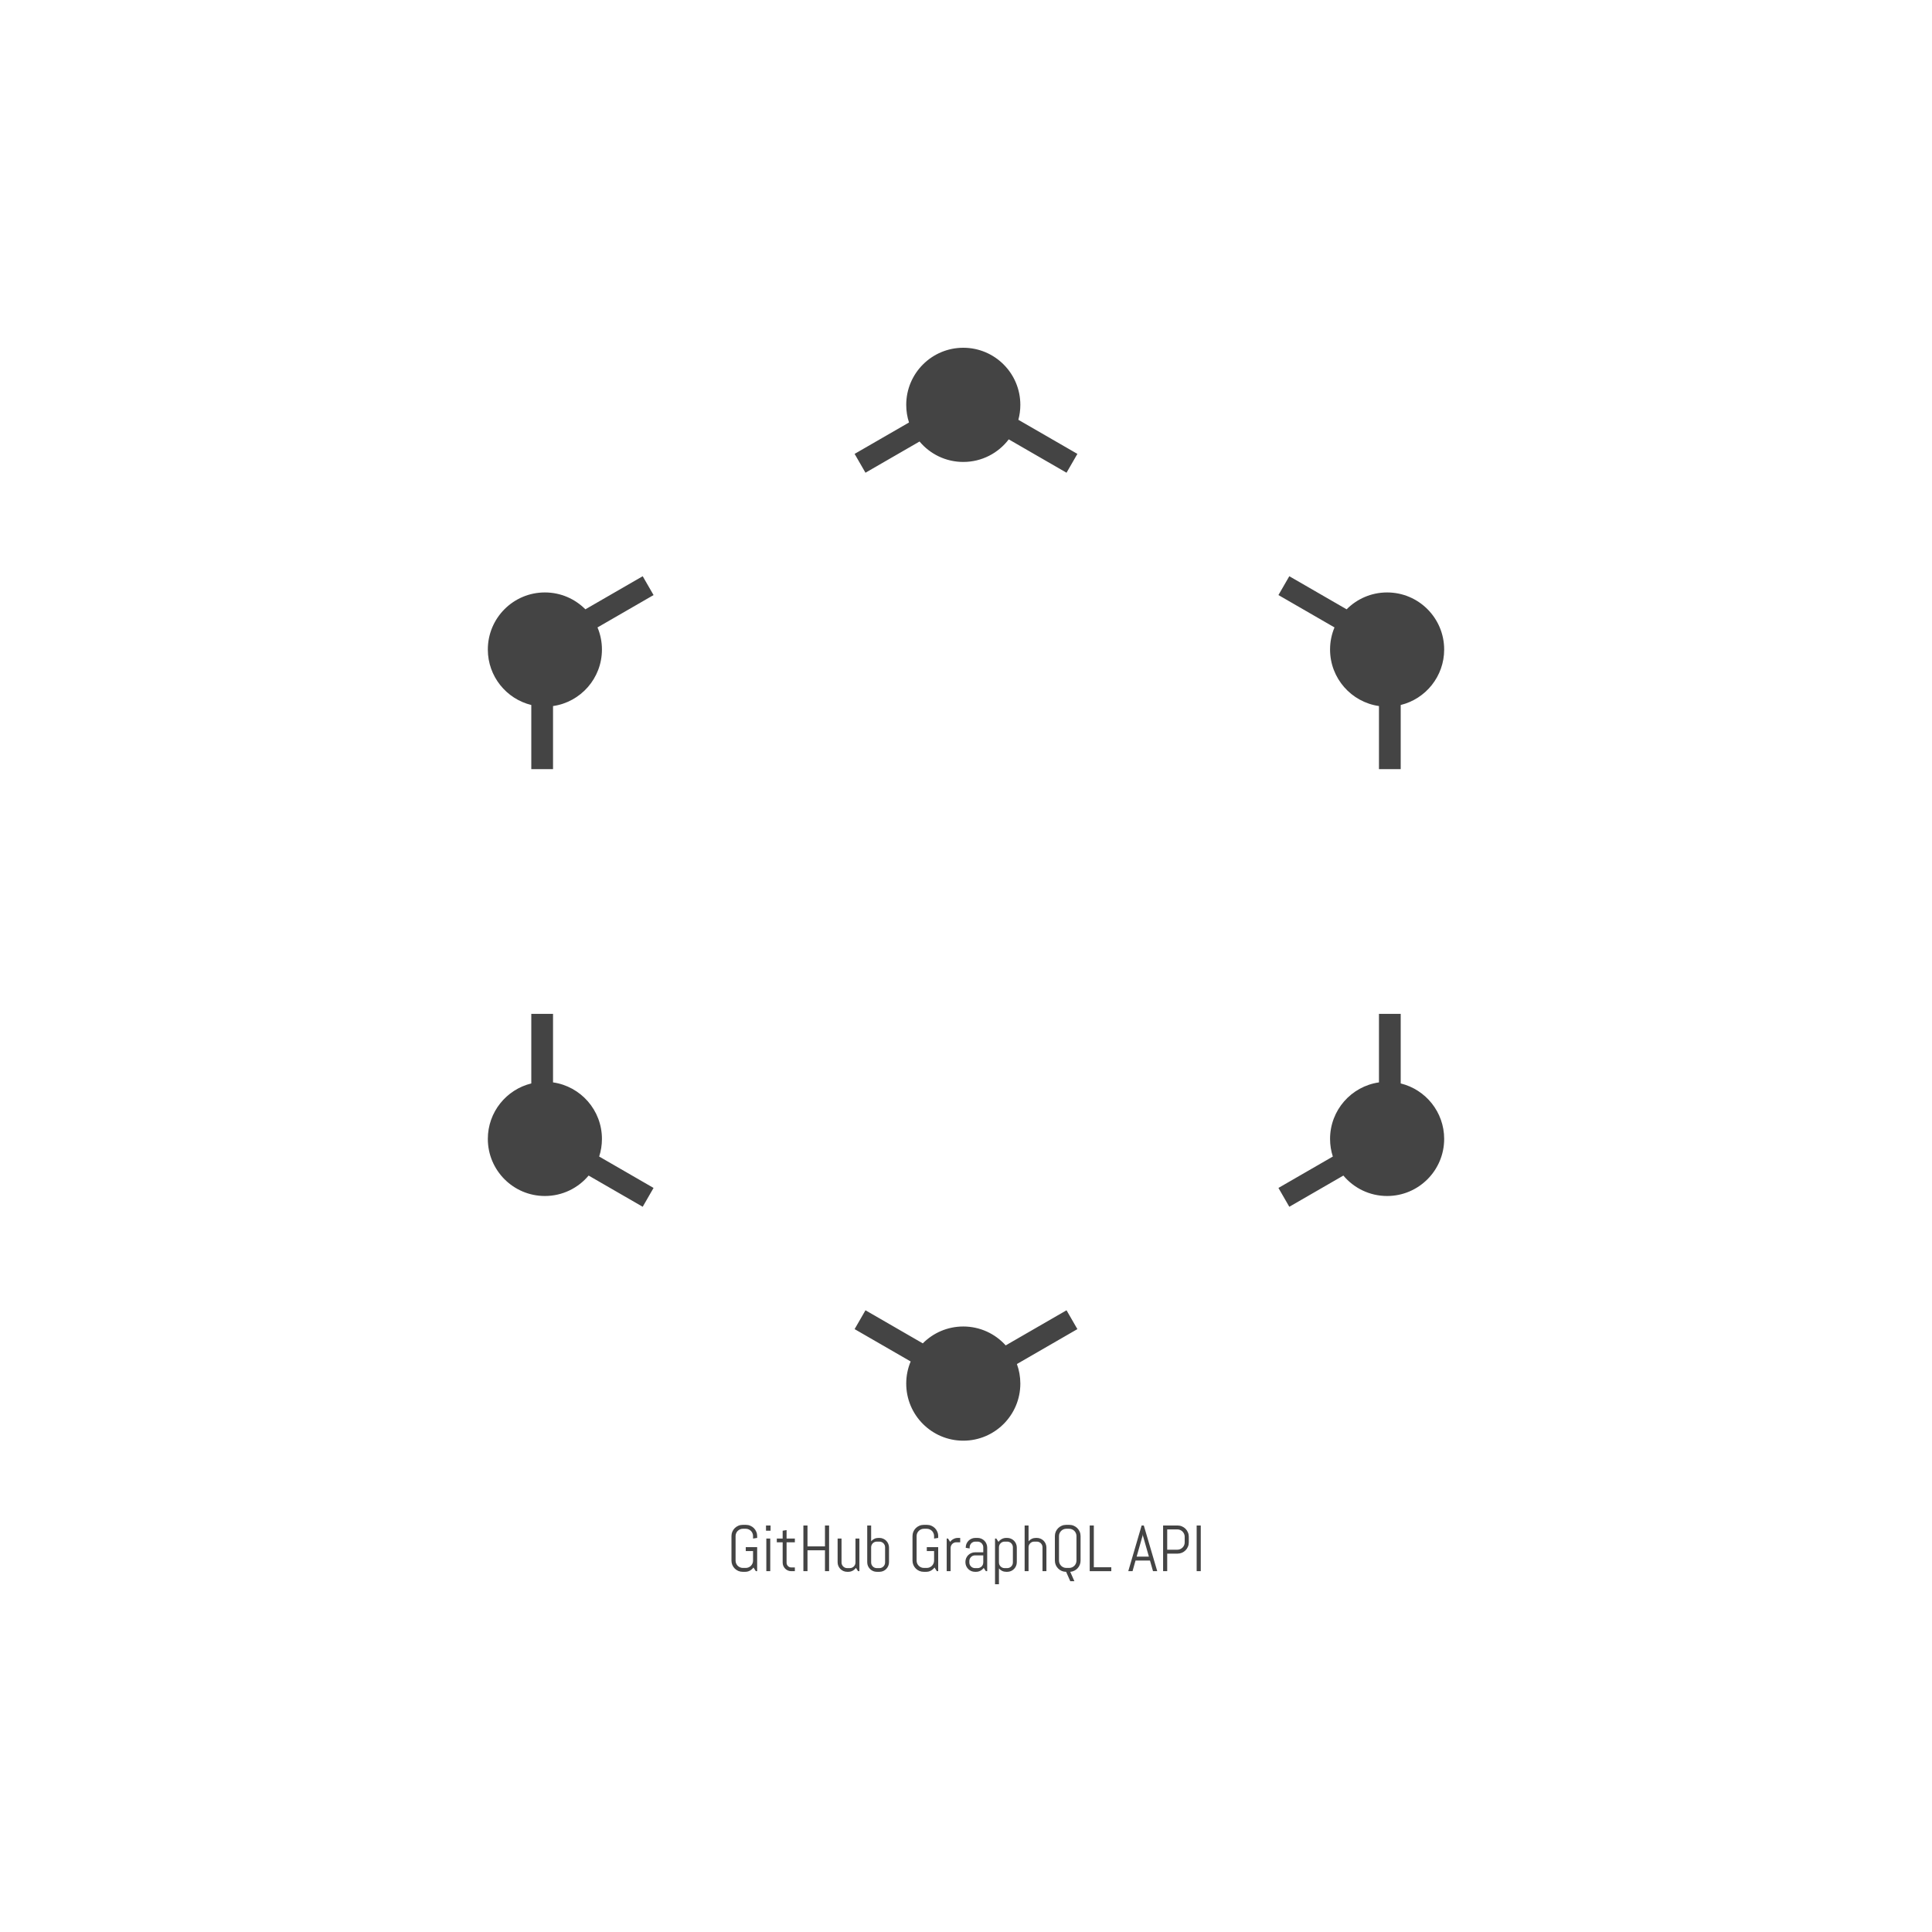
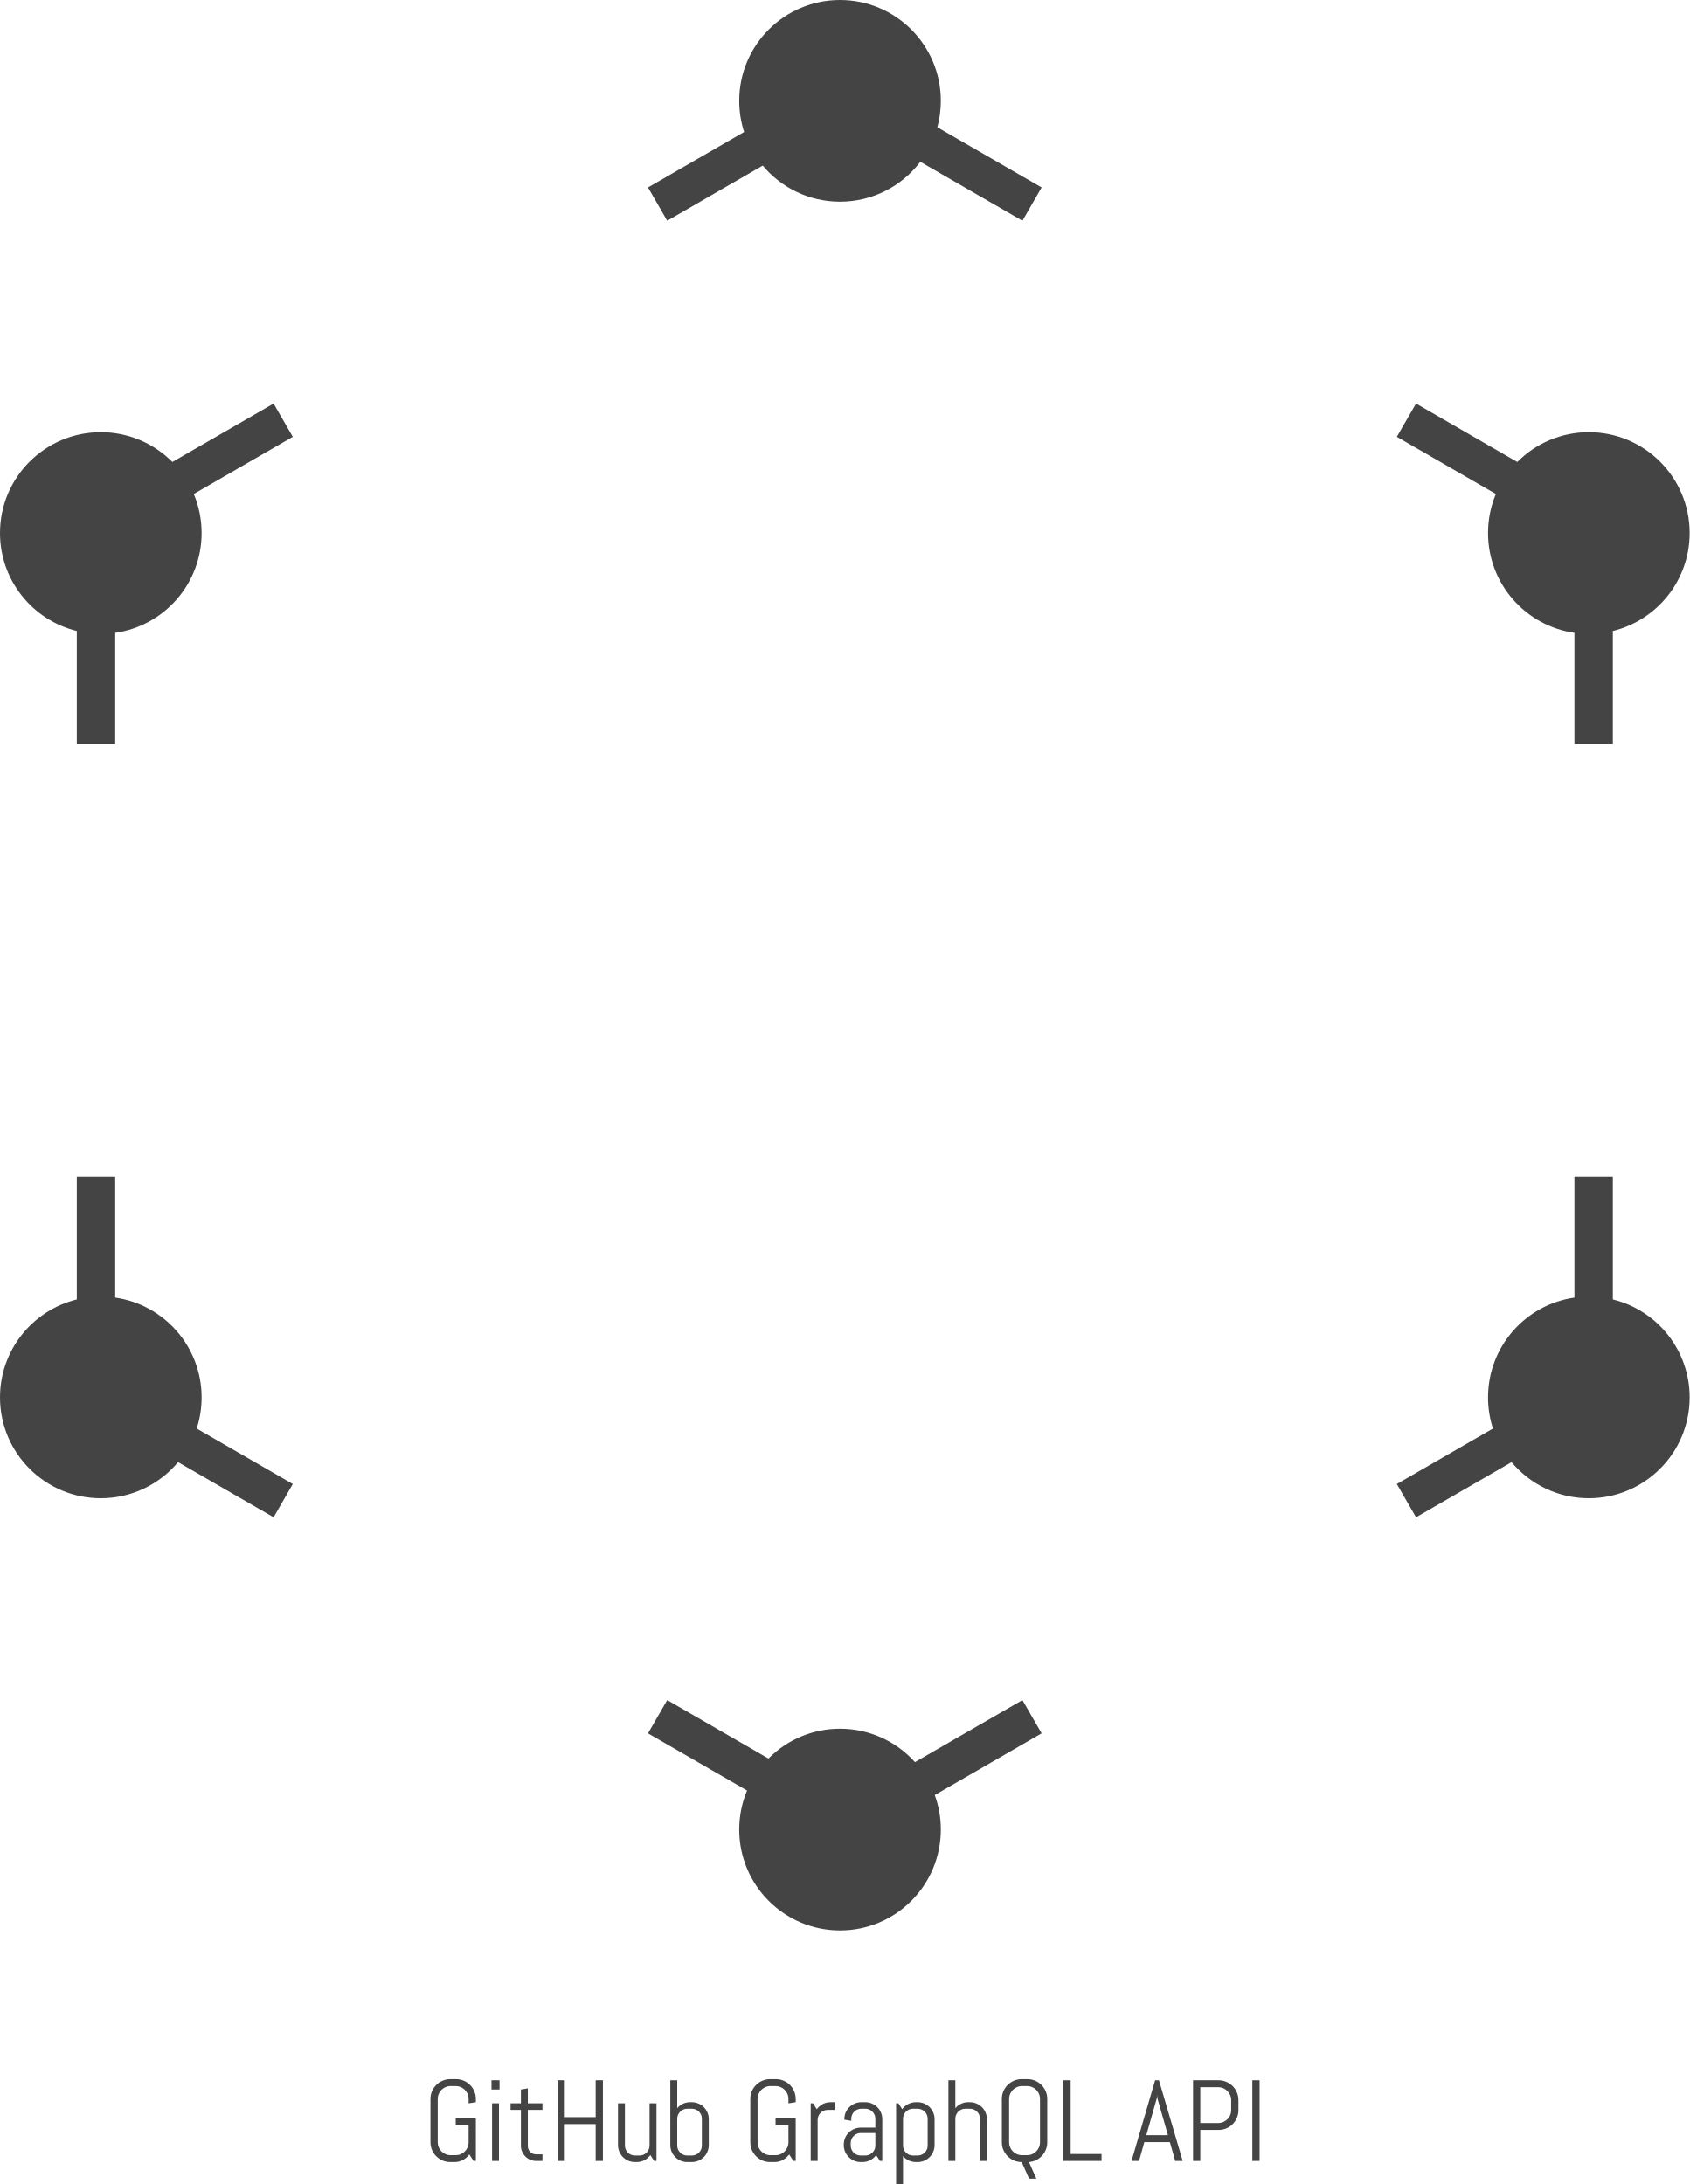
- <svg xmlns="http://www.w3.org/2000/svg" fill="none" viewBox="0 0 800 800">
-   <path fill="#444" d="M313.524 650.591h-.54l-.989-1.517c-.413.545-.914.981-1.503 1.306-.589.317-1.243.475-1.964.475h-.989c-.642 0-1.248-.119-1.819-.356-.563-.247-1.055-.581-1.477-1.003-.422-.422-.756-.915-1.002-1.477-.237-.563-.356-1.166-.356-1.808v-10.158c0-.642.119-1.245.356-1.807.246-.563.58-1.056 1.002-1.478.422-.422.914-.752 1.477-.989.571-.247 1.177-.37 1.819-.37h1.345c.641 0 1.243.123 1.806.37.562.237 1.055.567 1.477.989.421.422.751.915.988 1.478.246.562.369 1.165.369 1.807v.765l-1.7.264v-1.029c0-.422-.079-.814-.238-1.174-.158-.37-.373-.691-.646-.963-.272-.273-.593-.488-.962-.647-.36-.158-.751-.237-1.173-.237h-1.187c-.422 0-.817.079-1.186.237-.361.159-.682.374-.963.647-.082.082-.159.169-.231.26-.166.211-.304.445-.415.703-.158.36-.237.752-.237 1.174v10.158c0 .422.079.818.237 1.187.059.134.125.262.199.385.06.098.125.193.195.285.078.102.162.2.252.294.281.272.602.488.963.646.369.158.764.237 1.186.237h1.187c.422 0 .813-.079 1.173-.237.369-.158.69-.374.962-.646.134-.138.253-.285.359-.442.111-.164.207-.337.287-.522.159-.369.238-.765.238-1.187v-3.944h-3.019v-1.623h4.719v9.947zM317.189 633.837v-2.164h1.886v2.164h-1.886zM317.321 650.591v-13.509h1.622v13.509h-1.622zM327.657 650.591c-.492 0-.958-.092-1.397-.277-.431-.185-.809-.44-1.134-.765-.316-.326-.571-.704-.765-1.135-.184-.431-.277-.892-.277-1.385v-8.404h-2.425v-1.543h2.425v-3.245l1.622-.264v3.509h3.428v1.543h-3.428v8.483c0 .273.048.528.145.765.072.157.161.301.266.432.048.061.1.12.156.175.07.071.146.136.226.195.12.088.251.164.394.227.119.049.243.085.371.11.127.024.258.036.393.036h1.477v1.543h-1.477zM341.605 650.591v-8.641h-7.237v8.641h-1.701v-18.918h1.701v8.654h7.237v-8.654h1.701v18.918h-1.701zM355.316 650.591l-.896-1.372c-.369.501-.831.902-1.384 1.201-.554.29-1.161.435-1.82.435h-.408c-.545 0-1.059-.101-1.543-.304-.483-.211-.905-.496-1.265-.857-.361-.361-.646-.783-.857-1.267-.203-.483-.304-.998-.304-1.543v-9.802h1.622v9.894c0 .326.061.634.185.924.123.281.29.527.5.739.211.211.458.378.739.501.29.123.597.185.923.185h1.081c.192 0 .376-.022.553-.065.122-.03.241-.07.356-.12.29-.123.541-.29.752-.501.089-.089.169-.184.243-.285.1-.14.187-.291.258-.454.123-.29.184-.598.184-.924v-9.894h1.622v13.509h-.541z" />
-   <path fill="#444" fill-rule="evenodd" d="M368.118 646.884c0 .545-.106 1.06-.317 1.543-.202.484-.483.906-.843 1.267-.361.361-.783.646-1.266.857-.484.203-.998.304-1.543.304h-1.081c-.545 0-1.059-.101-1.542-.304-.484-.211-.905-.496-1.266-.857-.36-.361-.646-.783-.857-1.267-.202-.483-.303-.998-.303-1.543v-15.211h1.622v6.544c.369-.44.813-.783 1.331-1.03.519-.246 1.081-.369 1.688-.369h.408c.545 0 1.059.106 1.543.317.483.202.905.483 1.266.844.36.361.641.783.843 1.267.211.483.317.998.317 1.543v6.095zm-1.669-6.665c-.031-.15-.077-.294-.137-.433-.124-.29-.291-.54-.501-.752-.211-.211-.462-.378-.752-.501-.281-.123-.584-.185-.91-.185h-1.081c-.325 0-.632.062-.922.185-.282.123-.528.29-.739.501-.211.212-.378.462-.501.752-.123.282-.184.585-.184.911v6.279c0 .326.061.634.184.924.123.281.29.527.501.739.211.211.457.378.739.501.29.123.597.185.922.185h1.081c.326 0 .629-.062.91-.185.29-.123.541-.29.752-.501.21-.212.377-.458.501-.739.123-.29.184-.598.184-.924v-6.279c0-.165-.016-.324-.047-.478z" clip-rule="evenodd" />
-   <path fill="#444" d="M388.486 650.591h-.54l-.989-1.517c-.413.545-.914.981-1.503 1.306-.589.317-1.244.475-1.964.475h-.989c-.642 0-1.248-.119-1.819-.356-.563-.247-1.055-.581-1.477-1.003-.422-.422-.756-.915-1.002-1.477-.237-.563-.356-1.166-.356-1.808v-10.158c0-.642.119-1.245.356-1.807.246-.563.58-1.056 1.002-1.478.422-.422.914-.752 1.477-.989.571-.247 1.177-.37 1.819-.37h1.345c.641 0 1.243.123 1.806.37.562.237 1.055.567 1.476.989.422.422.752.915.989 1.478.246.562.369 1.165.369 1.807v.765l-1.7.264v-1.029c0-.422-.079-.814-.238-1.174-.158-.37-.373-.691-.646-.963-.272-.273-.593-.488-.962-.647-.36-.158-.752-.237-1.173-.237h-1.187c-.422 0-.817.079-1.186.237-.361.159-.682.374-.963.647-.168.168-.315.355-.44.561-.077.127-.145.261-.206.402-.158.36-.237.752-.237 1.174v10.158c0 .422.079.818.237 1.187.026.06.054.119.084.177.048.095.102.188.159.278.117.182.251.351.403.509.281.272.602.488.963.646.369.158.764.237 1.186.237h1.187c.421 0 .813-.079 1.173-.237.369-.158.69-.374.962-.646.273-.282.488-.603.646-.964.159-.369.238-.765.238-1.187v-3.944h-3.019v-1.623h4.719v9.947zM395.975 638.625c-.326 0-.633.062-.923.185-.281.123-.528.29-.739.501-.081.082-.156.17-.225.263-.108.149-.2.311-.276.489-.123.282-.184.585-.184.911v9.617h-1.622v-13.509h.541l.883 1.372c.369-.501.831-.897 1.384-1.187.563-.299 1.174-.449 1.833-.449h.949v1.807h-1.621z" />
-   <path fill="#444" fill-rule="evenodd" d="M408.235 650.591l-.896-1.346c-.369.484-.831.876-1.384 1.175-.554.29-1.161.435-1.82.435h-.408c-.545 0-1.06-.101-1.543-.304-.483-.211-.905-.496-1.266-.857-.36-.361-.646-.783-.856-1.267-.203-.483-.304-.998-.304-1.543v-.132c0-.545.101-1.06.304-1.543.21-.484.496-.906.856-1.267.361-.361.783-.642 1.266-.844.483-.211.998-.317 1.543-.317h3.427v-2.084c0-.326-.061-.629-.184-.911-.09-.211-.202-.401-.338-.57-.051-.063-.106-.124-.163-.182-.095-.094-.198-.18-.308-.257-.136-.095-.284-.176-.444-.244-.281-.123-.584-.185-.909-.185h-.95c-.325 0-.632.062-.922.185-.282.123-.528.29-.739.501-.083.083-.158.172-.228.267-.107.147-.198.309-.273.485-.123.282-.184.585-.184.911v.488l-1.622-.264v-.132c0-.545.101-1.06.303-1.543.211-.484.497-.906.857-1.267.361-.361.783-.642 1.266-.844.483-.211.997-.317 1.542-.317h.95c.545 0 1.059.106 1.542.317.483.202.905.483 1.266.844.36.361.641.783.843 1.267.211.483.317.998.317 1.543v9.802h-.541zm-1.081-6.543h-3.427c-.326 0-.633.061-.923.184-.282.123-.528.295-.739.515-.211.211-.377.462-.501.752-.123.281-.184.585-.184.91v.567c0 .326.061.634.184.924.124.281.29.527.501.739.211.211.457.378.739.501.29.123.597.185.923.185h1.081c.325 0 .628-.062.909-.185.166-.07.319-.155.459-.254.028-.02.055-.04.082-.061.074-.058.144-.12.211-.186.211-.212.378-.458.501-.739.041-.099.076-.199.104-.301.053-.2.08-.408.08-.623v-2.928zM421.037 646.884c0 .545-.106 1.06-.317 1.543-.202.484-.483.906-.844 1.267-.36.361-.782.646-1.265.857-.484.203-.998.304-1.543.304h-.408c-.607 0-1.169-.123-1.688-.369-.518-.247-.962-.59-1.331-1.03V656h-1.622v-18.918h.541l.883 1.372c.369-.501.83-.897 1.384-1.187.563-.299 1.173-.449 1.833-.449h.408c.545 0 1.059.106 1.543.317.483.202.905.483 1.265.844.361.361.642.783.844 1.267.211.483.317.998.317 1.543v6.095zm-1.622-6.187c0-.326-.061-.629-.185-.911-.123-.29-.29-.54-.501-.752-.21-.211-.461-.378-.751-.501-.281-.123-.584-.185-.91-.185h-1.081c-.325 0-.633.062-.923.185-.066.029-.131.061-.194.095-.054.03-.107.061-.159.095-.139.09-.267.194-.385.311-.211.212-.378.462-.501.752-.123.282-.184.585-.184.911v6.279c0 .326.061.634.184.924.048.11.103.215.165.315.096.154.208.295.336.424.211.211.457.378.738.501.122.051.246.092.373.122.177.042.361.063.55.063h1.081c.326 0 .629-.062.91-.185.29-.123.541-.29.751-.501.211-.212.378-.458.501-.739.124-.29.185-.598.185-.924v-6.279z" clip-rule="evenodd" />
-   <path fill="#444" d="M431.676 650.591v-9.894c0-.326-.062-.629-.185-.911-.123-.29-.29-.54-.501-.752-.211-.211-.461-.378-.751-.501-.281-.123-.585-.185-.91-.185h-1.081c-.177 0-.348.019-.514.055-.14.03-.276.074-.409.13-.281.123-.527.29-.738.501-.211.212-.378.462-.501.752-.123.282-.185.585-.185.911v9.894h-1.621v-18.918h1.621v6.544c.37-.44.813-.783 1.332-1.03.518-.246 1.081-.369 1.687-.369h.409c.545 0 1.059.106 1.543.317.483.202.905.483 1.265.844.361.361.642.783.844 1.267.211.483.316.998.316 1.543v9.802h-1.621z" />
-   <path fill="#444" fill-rule="evenodd" d="M447.114 647.953c-.22.545-.523 1.024-.91 1.438-.387.413-.844.752-1.371 1.015-.519.255-1.077.405-1.674.449l1.727 3.892h-1.701l-1.727-3.892c-.642 0-1.248-.119-1.819-.356-.563-.247-1.055-.581-1.477-1.003-.422-.422-.756-.915-1.002-1.477-.237-.563-.356-1.166-.356-1.808v-10.158c0-.642.119-1.245.356-1.807.246-.563.58-1.056 1.002-1.478.422-.422.914-.752 1.477-.989.571-.247 1.177-.37 1.819-.37h1.345c.641 0 1.243.123 1.806.37.562.237 1.055.567 1.476.989.422.422.752.915.989 1.478.246.562.369 1.165.369 1.807v10.158c0 .616-.11 1.196-.329 1.742zm-1.371-11.9c0-.422-.079-.814-.238-1.174-.158-.37-.373-.691-.646-.963-.272-.273-.593-.488-.962-.647-.36-.158-.751-.237-1.173-.237h-1.187c-.422 0-.817.079-1.186.237-.361.159-.682.374-.963.647-.272.272-.488.593-.646.963-.158.36-.237.752-.237 1.174v10.158c0 .422.079.818.237 1.187.158.361.374.682.646.964.281.272.602.488.963.646.369.158.764.237 1.186.237h1.187c.422 0 .813-.079 1.173-.237.369-.158.69-.374.962-.646.109-.113.209-.232.3-.357.102-.141.192-.29.271-.447.027-.052.052-.105.075-.16.159-.369.238-.765.238-1.187v-10.158z" clip-rule="evenodd" />
-   <path fill="#444" d="M451.227 650.591v-18.918h1.701v17.295h7.238v1.623h-8.939z" />
-   <path fill="#444" fill-rule="evenodd" d="M470.198 646.185l-1.239 4.406h-1.767l5.537-18.918h.897l5.563 18.918h-1.753l-1.252-4.406h-5.986zm.462-1.623h5.075l-2.491-8.72-.053-.699-.053.699-2.478 8.72zM492.254 638.678c0 .642-.123 1.245-.369 1.808-.237.562-.567 1.055-.989 1.477-.421.422-.918.757-1.489 1.003-.563.237-1.165.356-1.806.356h-4.285v7.269h-1.701v-18.918h5.986c.641 0 1.243.123 1.806.369.571.238 1.068.568 1.489.99.422.422.752.919.989 1.491.246.562.369 1.165.369 1.807v2.348zm-1.7-2.348c0-.422-.079-.814-.238-1.174-.158-.37-.378-.691-.659-.963-.064-.066-.13-.129-.2-.188-.059-.051-.121-.1-.185-.146-.177-.128-.369-.237-.577-.326-.361-.158-.752-.237-1.174-.237h-4.205v8.403h4.205c.422 0 .813-.079 1.174-.237.369-.158.69-.374.962-.647.281-.272.501-.589.659-.949.159-.37.238-.766.238-1.188v-2.348z" clip-rule="evenodd" />
-   <path fill="#444" d="M495.511 650.591v-18.918h1.7v18.918h-1.7zM417.697 181.931c-4.315 5.682-11.14 9.351-18.822 9.351-7.273 0-13.779-3.289-18.113-8.462l-22.388 12.925-4.498-7.801 22.522-13.002c-.745-2.299-1.148-4.753-1.148-7.301 0-13.057 10.577-23.641 23.625-23.641s23.625 10.584 23.625 23.641c0 2.143-.285 4.219-.819 6.192l24.443 14.111-4.498 7.801-23.929-13.814zM552.587 259.804c-1.183 2.816-1.837 5.909-1.837 9.155 0 11.91 8.801 21.763 20.25 23.402v26.131h9v-26.566c10.332-2.525 18-11.85 18-22.967 0-13.056-10.577-23.641-23.625-23.641-6.556 0-12.488 2.672-16.768 6.987l-23.733-13.702-4.498 7.801 23.211 13.4zM243.738 486.775c-4.334 5.172-10.84 8.461-18.113 8.461-13.048 0-23.625-10.584-23.625-23.64 0-11.117 7.668-20.442 18-22.967v-28.818h9v28.383c11.449 1.639 20.25 11.492 20.25 23.402 0 2.548-.403 5.001-1.148 7.301l22.522 13.002-4.498 7.801-22.388-12.925zM229 292.361c11.449-1.639 20.25-11.492 20.25-23.402 0-3.246-.654-6.339-1.837-9.155l23.211-13.4-4.498-7.801-23.733 13.702c-4.28-4.315-10.212-6.987-16.768-6.987-13.048 0-23.625 10.585-23.625 23.641 0 11.117 7.668 20.442 18 22.967v26.566h9v-26.131zM574.375 495.236c13.048 0 23.625-10.584 23.625-23.64 0-11.117-7.668-20.442-18-22.967v-28.818h-9v28.383c-11.449 1.639-20.25 11.492-20.25 23.402 0 2.548.403 5.001 1.148 7.301l-22.522 13.002 4.498 7.801 22.388-12.925c4.334 5.173 10.84 8.461 18.113 8.461zM422.5 572.914c0 13.056-10.577 23.641-23.625 23.641s-23.625-10.585-23.625-23.641c0-3.246.654-6.34 1.837-9.155l-23.211-13.4 4.498-7.801 23.733 13.702c4.28-4.315 10.212-6.987 16.768-6.987 6.971 0 13.237 3.021 17.562 7.827l25.189-14.542 4.498 7.801-25.046 14.459c.92 2.525 1.422 5.252 1.422 8.096z" />
+ <svg xmlns="http://www.w3.org/2000/svg" width="396" height="512" fill="none">
+   <path d="M111.524 506.591h-.54l-.989-1.517a4.747 4.747 0 0 1-1.503 1.306 4.075 4.075 0 0 1-1.964.475h-.989a4.697 4.697 0 0 1-1.819-.356 4.785 4.785 0 0 1-1.477-1.003 4.777 4.777 0 0 1-1.002-1.477 4.613 4.613 0 0 1-.356-1.808v-10.158c0-.642.119-1.245.356-1.807a4.77 4.77 0 0 1 1.002-1.478 4.58 4.58 0 0 1 1.477-.989 4.53 4.53 0 0 1 1.819-.37h1.345c.641 0 1.243.123 1.806.37a4.59 4.59 0 0 1 1.477.989c.421.422.751.915.988 1.478.246.562.369 1.165.369 1.807v.765l-1.7.264v-1.029c0-.422-.079-.814-.238-1.174a3.014 3.014 0 0 0-2.781-1.847h-1.187a2.98 2.98 0 0 0-1.186.237 3.248 3.248 0 0 0-.963.647 3 3 0 0 0-.646.963c-.158.36-.237.752-.237 1.174v10.158a2.985 2.985 0 0 0 .631 1.857c.078.102.162.2.252.294.281.272.602.488.963.646a2.98 2.98 0 0 0 1.186.237h1.187c.422 0 .813-.079 1.173-.237.369-.158.69-.374.962-.646a3.212 3.212 0 0 0 .646-.964c.159-.369.238-.765.238-1.187v-3.944h-3.019v-1.623h4.719v9.947Zm3.665-16.754v-2.164h1.886v2.164h-1.886Zm.132 16.754v-13.509h1.622v13.509h-1.622Zm10.336 0c-.492 0-.958-.092-1.397-.277a3.59 3.59 0 0 1-1.134-.765 3.936 3.936 0 0 1-.765-1.135 3.488 3.488 0 0 1-.277-1.385v-8.404h-2.425v-1.543h2.425v-3.245l1.622-.264v3.509h3.428v1.543h-3.428v8.483a2 2 0 0 0 .145.765 2.064 2.064 0 0 0 1.042 1.029 1.957 1.957 0 0 0 .764.146h1.477v1.543h-1.477Zm13.948 0v-8.641h-7.237v8.641h-1.701v-18.918h1.701v8.654h7.237v-8.654h1.701v18.918h-1.701Zm13.711 0-.896-1.372a4.149 4.149 0 0 1-1.384 1.201 3.865 3.865 0 0 1-1.82.435h-.408a3.947 3.947 0 0 1-1.543-.304 4.065 4.065 0 0 1-1.265-.857 4.074 4.074 0 0 1-.857-1.267 3.944 3.944 0 0 1-.304-1.543v-9.802h1.622v9.894a2.325 2.325 0 0 0 .685 1.663c.211.211.458.378.739.501.29.123.597.185.923.185h1.081a2.224 2.224 0 0 0 .909-.185 2.347 2.347 0 0 0 1.253-1.24c.123-.29.184-.598.184-.924v-9.894h1.622v13.509h-.541Z" fill="#444" />
+   <path fill-rule="evenodd" clip-rule="evenodd" d="M166.118 502.884c0 .545-.106 1.06-.317 1.543a3.903 3.903 0 0 1-.843 1.267 4.08 4.08 0 0 1-1.266.857 3.947 3.947 0 0 1-1.543.304h-1.081a3.939 3.939 0 0 1-1.542-.304 4.07 4.07 0 0 1-1.266-.857 4.09 4.09 0 0 1-.857-1.267 3.96 3.96 0 0 1-.303-1.543v-15.211h1.622v6.544a3.888 3.888 0 0 1 3.019-1.399h.408c.545 0 1.059.106 1.543.317.483.202.905.483 1.266.844.36.361.641.783.843 1.267.211.483.317.998.317 1.543v6.095Zm-1.669-6.665a2.391 2.391 0 0 0-.638-1.185 2.347 2.347 0 0 0-.752-.501 2.243 2.243 0 0 0-.91-.185h-1.081a2.336 2.336 0 0 0-1.661.686 2.358 2.358 0 0 0-.501.752 2.25 2.25 0 0 0-.184.911v6.279c0 .326.061.634.184.924a2.379 2.379 0 0 0 1.24 1.24c.29.123.597.185.922.185h1.081c.326 0 .629-.062.91-.185.29-.123.541-.29.752-.501.21-.212.377-.458.501-.739.123-.29.184-.598.184-.924v-6.279c0-.165-.016-.324-.047-.478Z" fill="#444" />
+   <path d="M186.486 506.591h-.54l-.989-1.517a4.747 4.747 0 0 1-1.503 1.306 4.078 4.078 0 0 1-1.964.475h-.989a4.697 4.697 0 0 1-1.819-.356 4.785 4.785 0 0 1-1.477-1.003 4.777 4.777 0 0 1-1.002-1.477 4.613 4.613 0 0 1-.356-1.808v-10.158c0-.642.119-1.245.356-1.807a4.77 4.77 0 0 1 1.002-1.478 4.58 4.58 0 0 1 1.477-.989 4.53 4.53 0 0 1 1.819-.37h1.345c.641 0 1.243.123 1.806.37a4.575 4.575 0 0 1 2.465 2.467c.246.562.369 1.165.369 1.807v.765l-1.7.264v-1.029c0-.422-.079-.814-.238-1.174a3.014 3.014 0 0 0-2.781-1.847h-1.187a2.98 2.98 0 0 0-1.186.237 3.248 3.248 0 0 0-.963.647 2.969 2.969 0 0 0-.646.963c-.158.36-.237.752-.237 1.174v10.158a2.985 2.985 0 0 0 .48 1.642c.117.182.251.351.403.509.281.272.602.488.963.646a2.98 2.98 0 0 0 1.186.237h1.187a2.89 2.89 0 0 0 1.173-.237c.369-.158.69-.374.962-.646.273-.282.488-.603.646-.964.159-.369.238-.765.238-1.187v-3.944h-3.019v-1.623h4.719v9.947Zm7.489-11.966c-.326 0-.633.062-.923.185a2.39 2.39 0 0 0-.964.764c-.108.149-.2.311-.276.489a2.25 2.25 0 0 0-.184.911v9.617h-1.622v-13.509h.541l.883 1.372a4.01 4.01 0 0 1 1.384-1.187 3.848 3.848 0 0 1 1.833-.449h.949v1.807h-1.621Z" fill="#444" />
+   <path fill-rule="evenodd" clip-rule="evenodd" d="m206.235 506.591-.896-1.346a4.272 4.272 0 0 1-1.384 1.175 3.865 3.865 0 0 1-1.82.435h-.408c-.545 0-1.06-.101-1.543-.304a4.08 4.08 0 0 1-1.266-.857 4.07 4.07 0 0 1-.856-1.267 3.944 3.944 0 0 1-.304-1.543v-.132c0-.545.101-1.06.304-1.543a4.07 4.07 0 0 1 .856-1.267 3.896 3.896 0 0 1 1.266-.844 3.815 3.815 0 0 1 1.543-.317h3.427v-2.084a2.25 2.25 0 0 0-.184-.911 2.411 2.411 0 0 0-.501-.752 2.371 2.371 0 0 0-.752-.501 2.242 2.242 0 0 0-.909-.185h-.95a2.336 2.336 0 0 0-1.661.686 2.328 2.328 0 0 0-.501.752 2.25 2.25 0 0 0-.184.911v.488l-1.622-.264v-.132c0-.545.101-1.06.303-1.543a4.09 4.09 0 0 1 .857-1.267 3.896 3.896 0 0 1 1.266-.844 3.81 3.81 0 0 1 1.542-.317h.95a3.81 3.81 0 0 1 1.542.317c.483.202.905.483 1.266.844.36.361.641.783.843 1.267.211.483.317.998.317 1.543v9.802h-.541Zm-1.081-6.543h-3.427c-.326 0-.633.061-.923.184a2.273 2.273 0 0 0-.739.515 2.363 2.363 0 0 0-.501.752 2.246 2.246 0 0 0-.184.91v.567c0 .326.061.634.184.924a2.379 2.379 0 0 0 1.24 1.24c.29.123.597.185.923.185h1.081c.325 0 .628-.062.909-.185a2.423 2.423 0 0 0 .541-.315 2.403 2.403 0 0 0 .712-.925 2.55 2.55 0 0 0 .104-.301c.053-.2.08-.408.08-.623v-2.928Zm13.883 2.836c0 .545-.106 1.06-.317 1.543a3.89 3.89 0 0 1-.844 1.267c-.36.361-.782.646-1.265.857a3.947 3.947 0 0 1-1.543.304h-.408a3.888 3.888 0 0 1-3.019-1.399V512h-1.622v-18.918h.541l.883 1.372c.369-.501.83-.897 1.384-1.187a3.845 3.845 0 0 1 1.833-.449h.408c.545 0 1.059.106 1.543.317a3.882 3.882 0 0 1 2.109 2.111c.211.483.317.998.317 1.543v6.095Zm-1.622-6.187c0-.326-.061-.629-.185-.911-.123-.29-.29-.54-.501-.752a2.332 2.332 0 0 0-.751-.501 2.243 2.243 0 0 0-.91-.185h-1.081a2.34 2.34 0 0 0-1.117.28 2.394 2.394 0 0 0-.544.406 2.358 2.358 0 0 0-.501.752 2.25 2.25 0 0 0-.184.911v6.279c0 .326.061.634.184.924a2.41 2.41 0 0 0 .501.739c.211.211.457.378.738.501a2.39 2.39 0 0 0 .923.185h1.081c.326 0 .629-.062.91-.185a2.332 2.332 0 0 0 1.437-2.164v-6.279Z" fill="#444" />
+   <path d="M229.676 506.591v-9.894c0-.326-.062-.629-.185-.911-.123-.29-.29-.54-.501-.752a2.343 2.343 0 0 0-.751-.501 2.247 2.247 0 0 0-.91-.185h-1.081a2.416 2.416 0 0 0-.923.185c-.281.123-.527.29-.738.501a2.358 2.358 0 0 0-.501.752 2.252 2.252 0 0 0-.185.911v9.894h-1.621v-18.918h1.621v6.544a3.884 3.884 0 0 1 3.019-1.399h.409c.545 0 1.059.106 1.543.317a3.882 3.882 0 0 1 2.109 2.111c.211.483.316.998.316 1.543v9.802h-1.621Z" fill="#444" />
+   <path fill-rule="evenodd" clip-rule="evenodd" d="M245.114 503.953a4.61 4.61 0 0 1-.91 1.438 4.796 4.796 0 0 1-1.371 1.015 4.512 4.512 0 0 1-1.674.449l1.727 3.892h-1.701l-1.727-3.892a4.697 4.697 0 0 1-1.819-.356 4.785 4.785 0 0 1-1.477-1.003 4.777 4.777 0 0 1-1.002-1.477 4.613 4.613 0 0 1-.356-1.808v-10.158c0-.642.119-1.245.356-1.807a4.77 4.77 0 0 1 1.002-1.478 4.58 4.58 0 0 1 1.477-.989 4.53 4.53 0 0 1 1.819-.37h1.345c.641 0 1.243.123 1.806.37a4.575 4.575 0 0 1 2.465 2.467c.246.562.369 1.165.369 1.807v10.158c0 .616-.11 1.196-.329 1.742Zm-1.371-11.9c0-.422-.079-.814-.238-1.174a3.014 3.014 0 0 0-2.781-1.847h-1.187a2.98 2.98 0 0 0-1.186.237 3.248 3.248 0 0 0-.963.647 3.03 3.03 0 0 0-.646.963c-.158.36-.237.752-.237 1.174v10.158c0 .422.079.818.237 1.187.158.361.374.682.646.964.281.272.602.488.963.646a2.98 2.98 0 0 0 1.186.237h1.187c.422 0 .813-.079 1.173-.237.369-.158.69-.374.962-.646a3.263 3.263 0 0 0 .646-.964c.159-.369.238-.765.238-1.187v-10.158Z" fill="#444" />
+   <path d="M249.227 506.591v-18.918h1.701v17.295h7.238v1.623h-8.939Z" fill="#444" />
+   <path fill-rule="evenodd" clip-rule="evenodd" d="m268.198 502.185-1.239 4.406h-1.767l5.537-18.918h.897l5.563 18.918h-1.753l-1.252-4.406h-5.986Zm.462-1.623h5.075l-2.491-8.72-.053-.699-.053.699-2.478 8.72Zm21.594-5.884c0 .642-.123 1.245-.369 1.808a4.59 4.59 0 0 1-.989 1.477 4.718 4.718 0 0 1-1.489 1.003 4.607 4.607 0 0 1-1.806.356h-4.285v7.269h-1.701v-18.918h5.986a4.46 4.46 0 0 1 1.806.369 4.555 4.555 0 0 1 1.489.99c.422.422.752.919.989 1.491.246.562.369 1.165.369 1.807v2.348Zm-1.7-2.348c0-.422-.079-.814-.238-1.174a2.923 2.923 0 0 0-.659-.963 2.729 2.729 0 0 0-.385-.334 2.984 2.984 0 0 0-1.751-.563h-4.205v8.403h4.205c.422 0 .813-.079 1.174-.237.369-.158.69-.374.962-.647a2.97 2.97 0 0 0 .659-.949c.159-.37.238-.766.238-1.188v-2.348Z" fill="#444" />
+   <path d="M293.511 506.591v-18.918h1.7v18.918h-1.7ZM215.697 37.93c-4.315 5.683-11.14 9.352-18.822 9.352-7.273 0-13.779-3.29-18.113-8.462l-22.388 12.925-4.498-7.8 22.522-13.003a23.649 23.649 0 0 1-1.148-7.301C173.25 10.584 183.827 0 196.875 0S220.5 10.584 220.5 23.64a23.68 23.68 0 0 1-.819 6.193l24.443 14.111-4.498 7.801-23.929-13.814Zm134.89 77.874a23.582 23.582 0 0 0-1.837 9.155c0 11.91 8.801 21.763 20.25 23.402v26.131h9v-26.566c10.332-2.525 18-11.85 18-22.967 0-13.056-10.577-23.641-23.625-23.641a23.544 23.544 0 0 0-16.768 6.987l-23.733-13.702-4.498 7.801 23.211 13.4ZM41.738 342.775c-4.334 5.172-10.84 8.461-18.113 8.461C10.577 351.236 0 340.652 0 327.596c0-11.117 7.668-20.442 18-22.967v-28.818h9v28.383c11.449 1.639 20.25 11.492 20.25 23.402a23.65 23.65 0 0 1-1.148 7.301l22.522 13.002-4.498 7.801-22.388-12.925ZM27 148.361c11.449-1.639 20.25-11.492 20.25-23.402 0-3.246-.654-6.339-1.837-9.155l23.21-13.4-4.497-7.8-23.733 13.701a23.544 23.544 0 0 0-16.768-6.987C10.577 101.318 0 111.903 0 124.959c0 11.117 7.668 20.442 18 22.967v26.566h9v-26.131Zm345.375 202.875c13.048 0 23.625-10.584 23.625-23.64 0-11.117-7.668-20.442-18-22.967v-28.818h-9v28.383c-11.449 1.639-20.25 11.492-20.25 23.402 0 2.548.403 5.001 1.148 7.301l-22.522 13.002 4.498 7.801 22.388-12.925c4.334 5.173 10.84 8.461 18.113 8.461ZM220.5 428.914c0 13.056-10.577 23.641-23.625 23.641s-23.625-10.585-23.625-23.641c0-3.246.654-6.34 1.837-9.155l-23.211-13.4 4.498-7.801 23.733 13.702a23.544 23.544 0 0 1 16.768-6.987c6.971 0 13.237 3.021 17.562 7.827l25.189-14.542 4.498 7.801-25.046 14.459a23.604 23.604 0 0 1 1.422 8.096Z" fill="#444" />
</svg>
